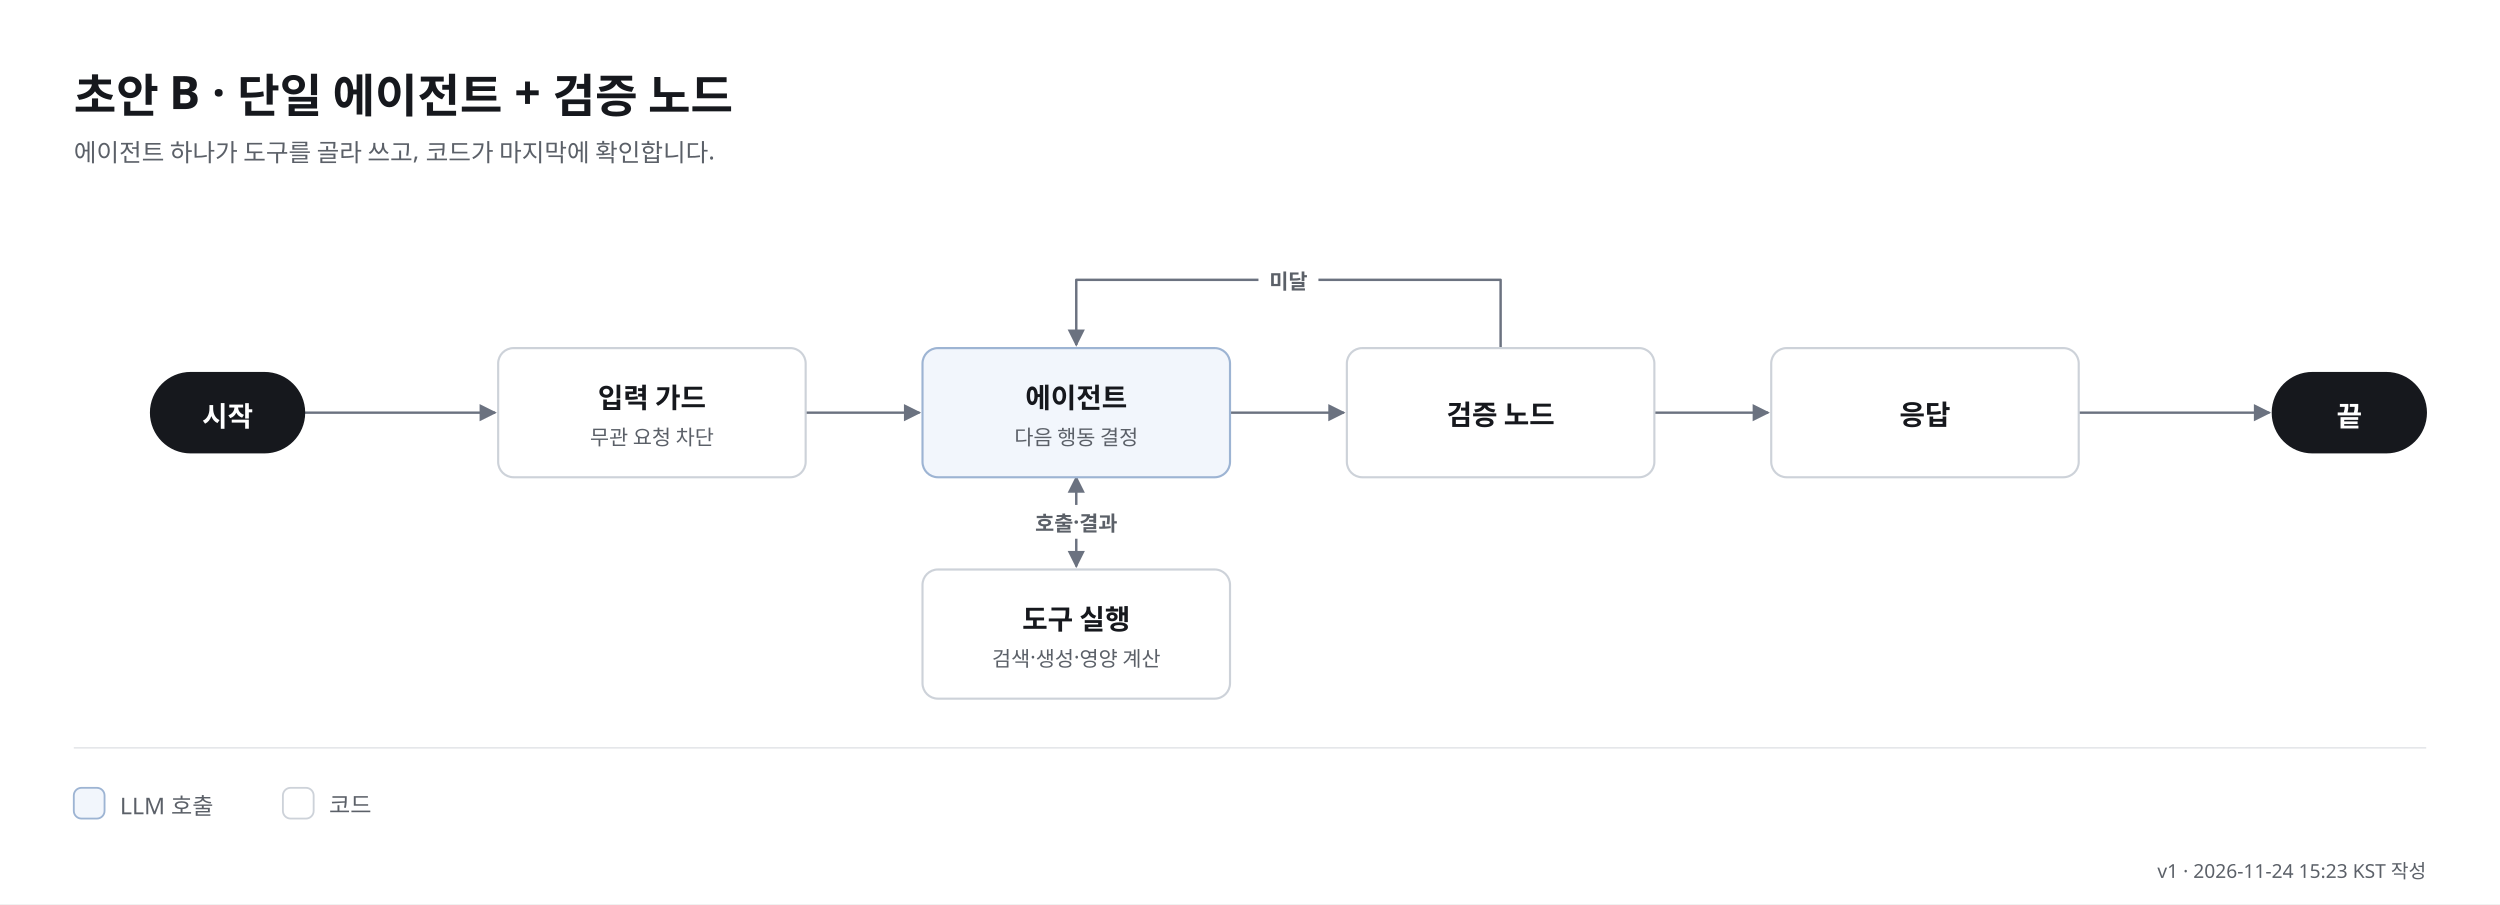
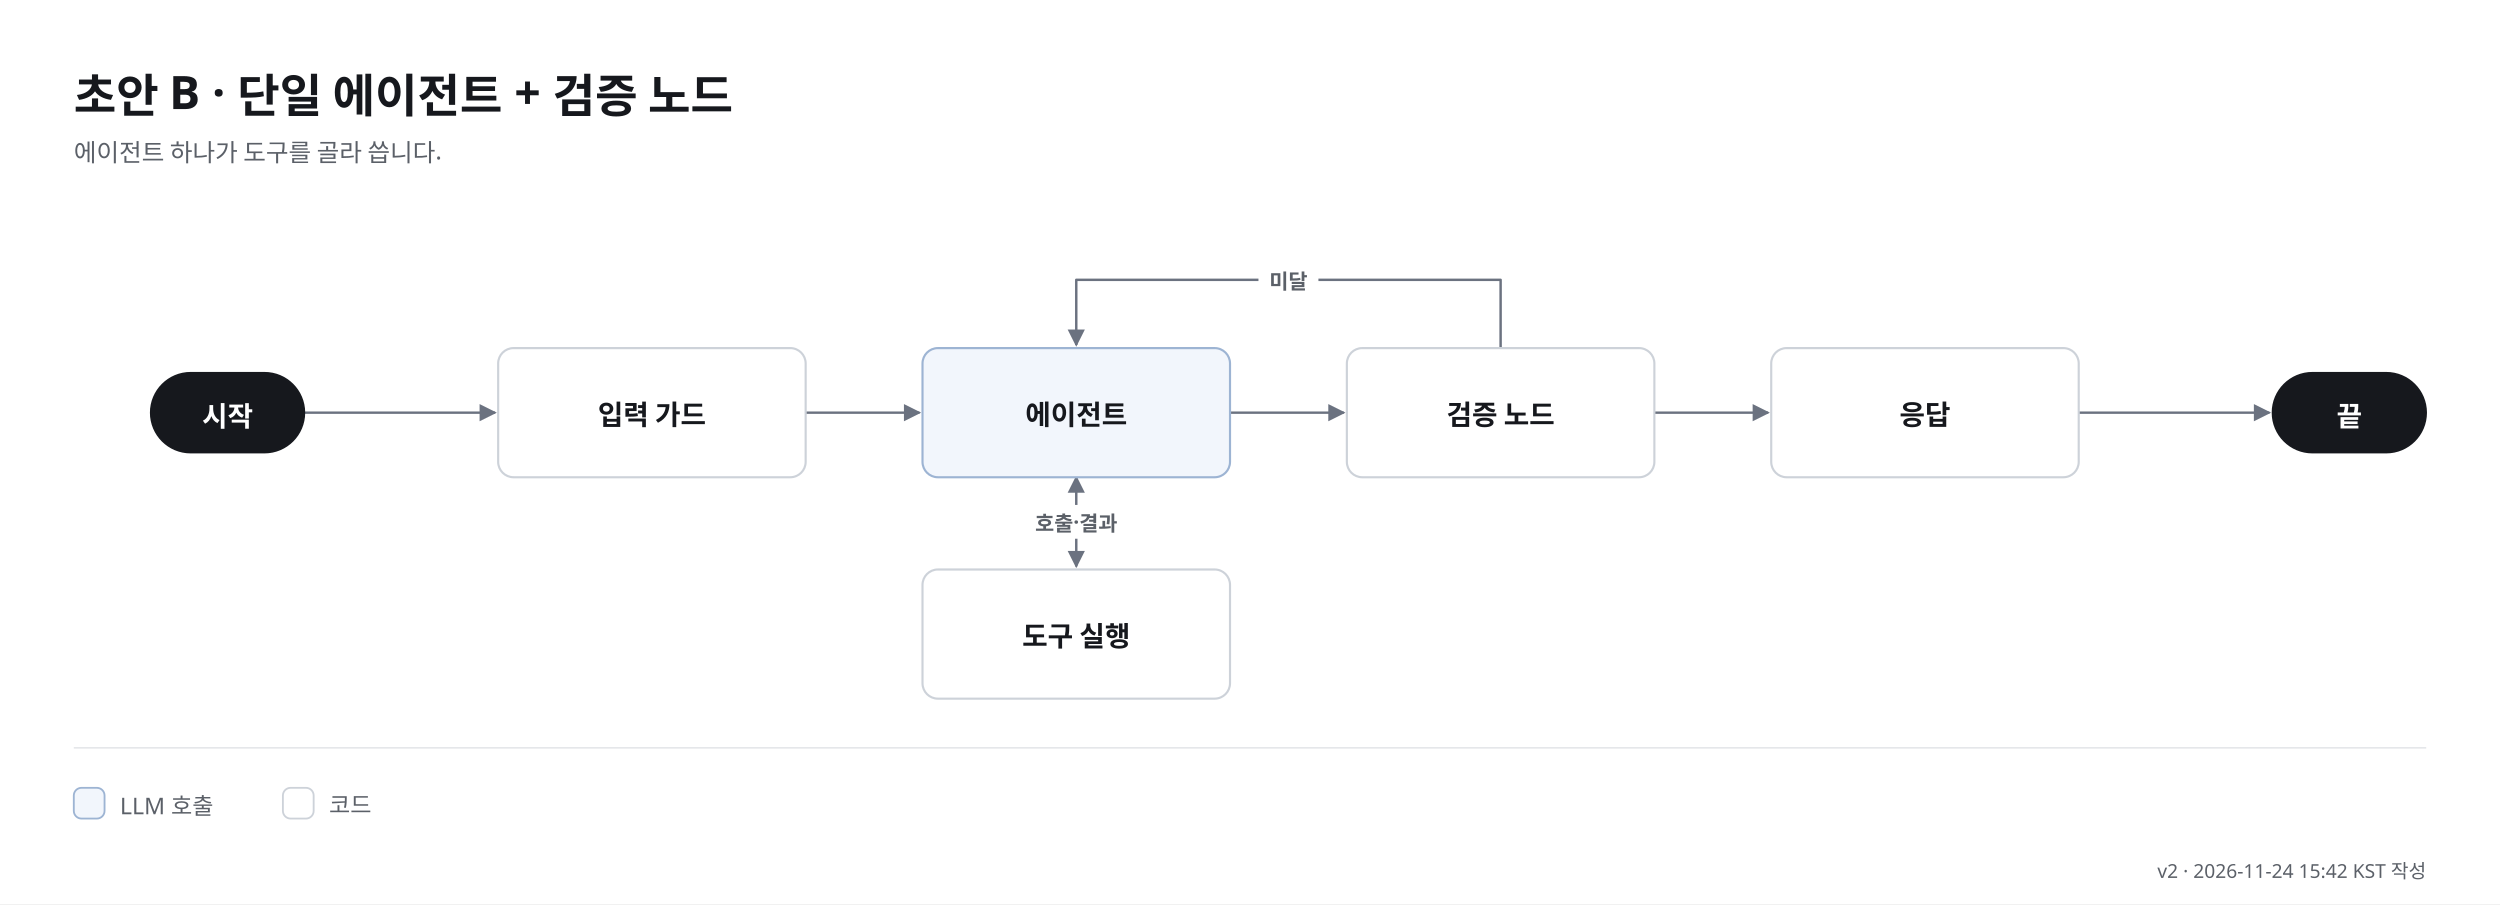
- <svg xmlns="http://www.w3.org/2000/svg" data-spec-hash="15141b4acc1e" data-rev="1" data-stamp="2026-11-24 15:23 KST" width="1626" height="588" viewBox="0 0 1626 588" font-family="Apple SD Gothic Neo, Pretendard, Noto Sans KR, sans-serif">
+ <svg xmlns="http://www.w3.org/2000/svg" data-spec-hash="90987c22a96b" data-rev="2" data-stamp="2026-11-24 15:42 KST" width="1626" height="588" viewBox="0 0 1626 588" font-family="Apple SD Gothic Neo, Pretendard, Noto Sans KR, sans-serif">
  <defs>
    <marker id="ah" viewBox="0 0 10 10" refX="9" refY="5" markerWidth="7" markerHeight="7" orient="auto-start-reverse">
      <path d="M0 0L10 5L0 10z" fill="#6B7280" />
    </marker>
  </defs>
  <rect width="1626" height="588" fill="#FFFFFF" />
  <text x="48.0" y="60.0" font-size="30" font-weight="800" fill="#16181D" text-anchor="start" dominant-baseline="central">초안 B · 단일 에이전트 + 검증 노드</text>
-   <text x="48.0" y="98.0" font-size="16" font-weight="400" fill="#5B6068" text-anchor="start" dominant-baseline="central">에이전트 하나가 도구를 골라 쓰고, 코드가 마지막에 확인합니다.</text>
+   <text x="48.0" y="98.0" font-size="16" font-weight="400" fill="#5B6068" text-anchor="start" dominant-baseline="central">에이전트 하나가 도구를 골라 씁니다.</text>
  <path d="M198.0 268.4 L322.0 268.4" fill="none" stroke="#6B7280" stroke-width="1.6" stroke-linejoin="round" marker-end="url(#ah)" />
  <path d="M524.0 268.4 L598.0 268.4" fill="none" stroke="#6B7280" stroke-width="1.6" stroke-linejoin="round" marker-end="url(#ah)" />
  <path d="M700.0 310.4 L700.0 368.4" fill="none" stroke="#6B7280" stroke-width="1.6" stroke-linejoin="round" marker-start="url(#ah)" marker-end="url(#ah)" />
  <path d="M800.0 268.4 L874.0 268.4" fill="none" stroke="#6B7280" stroke-width="1.6" stroke-linejoin="round" marker-end="url(#ah)" />
  <path d="M1076.0 268.4 L1150.0 268.4" fill="none" stroke="#6B7280" stroke-width="1.6" stroke-linejoin="round" marker-end="url(#ah)" />
  <path d="M1352.0 268.4 L1476.0 268.4" fill="none" stroke="#6B7280" stroke-width="1.6" stroke-linejoin="round" marker-end="url(#ah)" />
  <path d="M976.0 226.4 L976.0 182.0 L700.0 182.0 L700.0 224.4" fill="none" stroke="#6B7280" stroke-width="1.6" stroke-linejoin="round" marker-end="url(#ah)" />
  <rect x="98.0" y="242.4" width="100.0" height="52.0" rx="26.0" fill="#16181D" stroke="#16181D" stroke-width="1" />
  <text x="148.0" y="269.4" font-size="18" font-weight="700" fill="#FFFFFF" text-anchor="middle" dominant-baseline="central">시작</text>
  <rect x="324.0" y="226.4" width="200.0" height="84.0" rx="10" fill="#FFFFFF" stroke="#CDD2D9" stroke-width="1.4" />
-   <text x="424.0" y="257.4" font-size="18" font-weight="700" fill="#16181D" text-anchor="middle" dominant-baseline="central">입력 가드</text>
-   <text x="424.0" y="283.4" font-size="13.5" font-weight="400" fill="#5B6068" text-anchor="middle" dominant-baseline="central">무관 요청 차단</text>
+   <text x="424.0" y="268.4" font-size="18" font-weight="700" fill="#16181D" text-anchor="middle" dominant-baseline="central">입력 가드</text>
  <rect x="600.0" y="226.4" width="200.0" height="84.0" rx="10" fill="#F2F6FC" stroke="#9DB4D3" stroke-width="1.4" />
-   <text x="700.0" y="257.4" font-size="18" font-weight="700" fill="#16181D" text-anchor="middle" dominant-baseline="central">에이전트</text>
-   <text x="700.0" y="283.4" font-size="13.5" font-weight="400" fill="#5B6068" text-anchor="middle" dominant-baseline="central">다음 행동 결정</text>
+   <text x="700.0" y="268.4" font-size="18" font-weight="700" fill="#16181D" text-anchor="middle" dominant-baseline="central">에이전트</text>
  <rect x="600.0" y="370.4" width="200.0" height="84.0" rx="10" fill="#FFFFFF" stroke="#CDD2D9" stroke-width="1.4" />
-   <text x="700.0" y="401.4" font-size="18" font-weight="700" fill="#16181D" text-anchor="middle" dominant-baseline="central">도구 실행</text>
-   <text x="700.0" y="427.4" font-size="13.5" font-weight="400" fill="#5B6068" text-anchor="middle" dominant-baseline="central">검색·생성·영양 계산</text>
+   <text x="700.0" y="412.4" font-size="18" font-weight="700" fill="#16181D" text-anchor="middle" dominant-baseline="central">도구 실행</text>
  <rect x="876.0" y="226.4" width="200.0" height="84.0" rx="10" fill="#FFFFFF" stroke="#CDD2D9" stroke-width="1.4" />
  <text x="976.0" y="268.4" font-size="18" font-weight="700" fill="#16181D" text-anchor="middle" dominant-baseline="central">검증 노드</text>
  <rect x="1152.0" y="226.4" width="200.0" height="84.0" rx="10" fill="#FFFFFF" stroke="#CDD2D9" stroke-width="1.4" />
  <text x="1252.0" y="268.4" font-size="18" font-weight="700" fill="#16181D" text-anchor="middle" dominant-baseline="central">응답</text>
  <rect x="1478.0" y="242.4" width="100.0" height="52.0" rx="26.0" fill="#16181D" stroke="#16181D" stroke-width="1" />
  <text x="1528.0" y="269.4" font-size="18" font-weight="700" fill="#FFFFFF" text-anchor="middle" dominant-baseline="central">끝</text>
  <rect x="663.0" y="328.4" width="74.1" height="22.0" rx="4" fill="#FFFFFF" stroke="#FFFFFF" stroke-width="0" />
  <text x="700.0" y="339.4" font-size="13.5" font-weight="700" fill="#5B6068" text-anchor="middle" dominant-baseline="central">호출·결과</text>
  <rect x="818.5" y="171.0" width="39.0" height="22.0" rx="4" fill="#FFFFFF" stroke="#FFFFFF" stroke-width="0" />
  <text x="838.0" y="182.0" font-size="13.5" font-weight="700" fill="#5B6068" text-anchor="middle" dominant-baseline="central">미달</text>
  <path d="M48.0 486.4 L1578.0 486.4" fill="none" stroke="#E3E5E8" stroke-width="1" stroke-linejoin="round" />
  <rect x="48.0" y="512.4" width="20.0" height="20.0" rx="5" fill="#F2F6FC" stroke="#9DB4D3" stroke-width="1.2" />
  <text x="78.0" y="522.4" font-size="15" font-weight="400" fill="#5B6068" text-anchor="start" dominant-baseline="central">LLM 호출</text>
  <rect x="184.0" y="512.4" width="20.0" height="20.0" rx="5" fill="#FFFFFF" stroke="#CDD2D9" stroke-width="1.2" />
  <text x="214.0" y="522.4" font-size="15" font-weight="400" fill="#5B6068" text-anchor="start" dominant-baseline="central">코드</text>
-   <text x="1578.0" y="565.0" font-size="12.5" font-weight="400" fill="#5B6068" text-anchor="end" dominant-baseline="central">v1 · 2026-11-24 15:23 KST 작성</text>
+   <text x="1578.0" y="565.0" font-size="12.5" font-weight="400" fill="#5B6068" text-anchor="end" dominant-baseline="central">v2 · 2026-11-24 15:42 KST 작성</text>
</svg>
